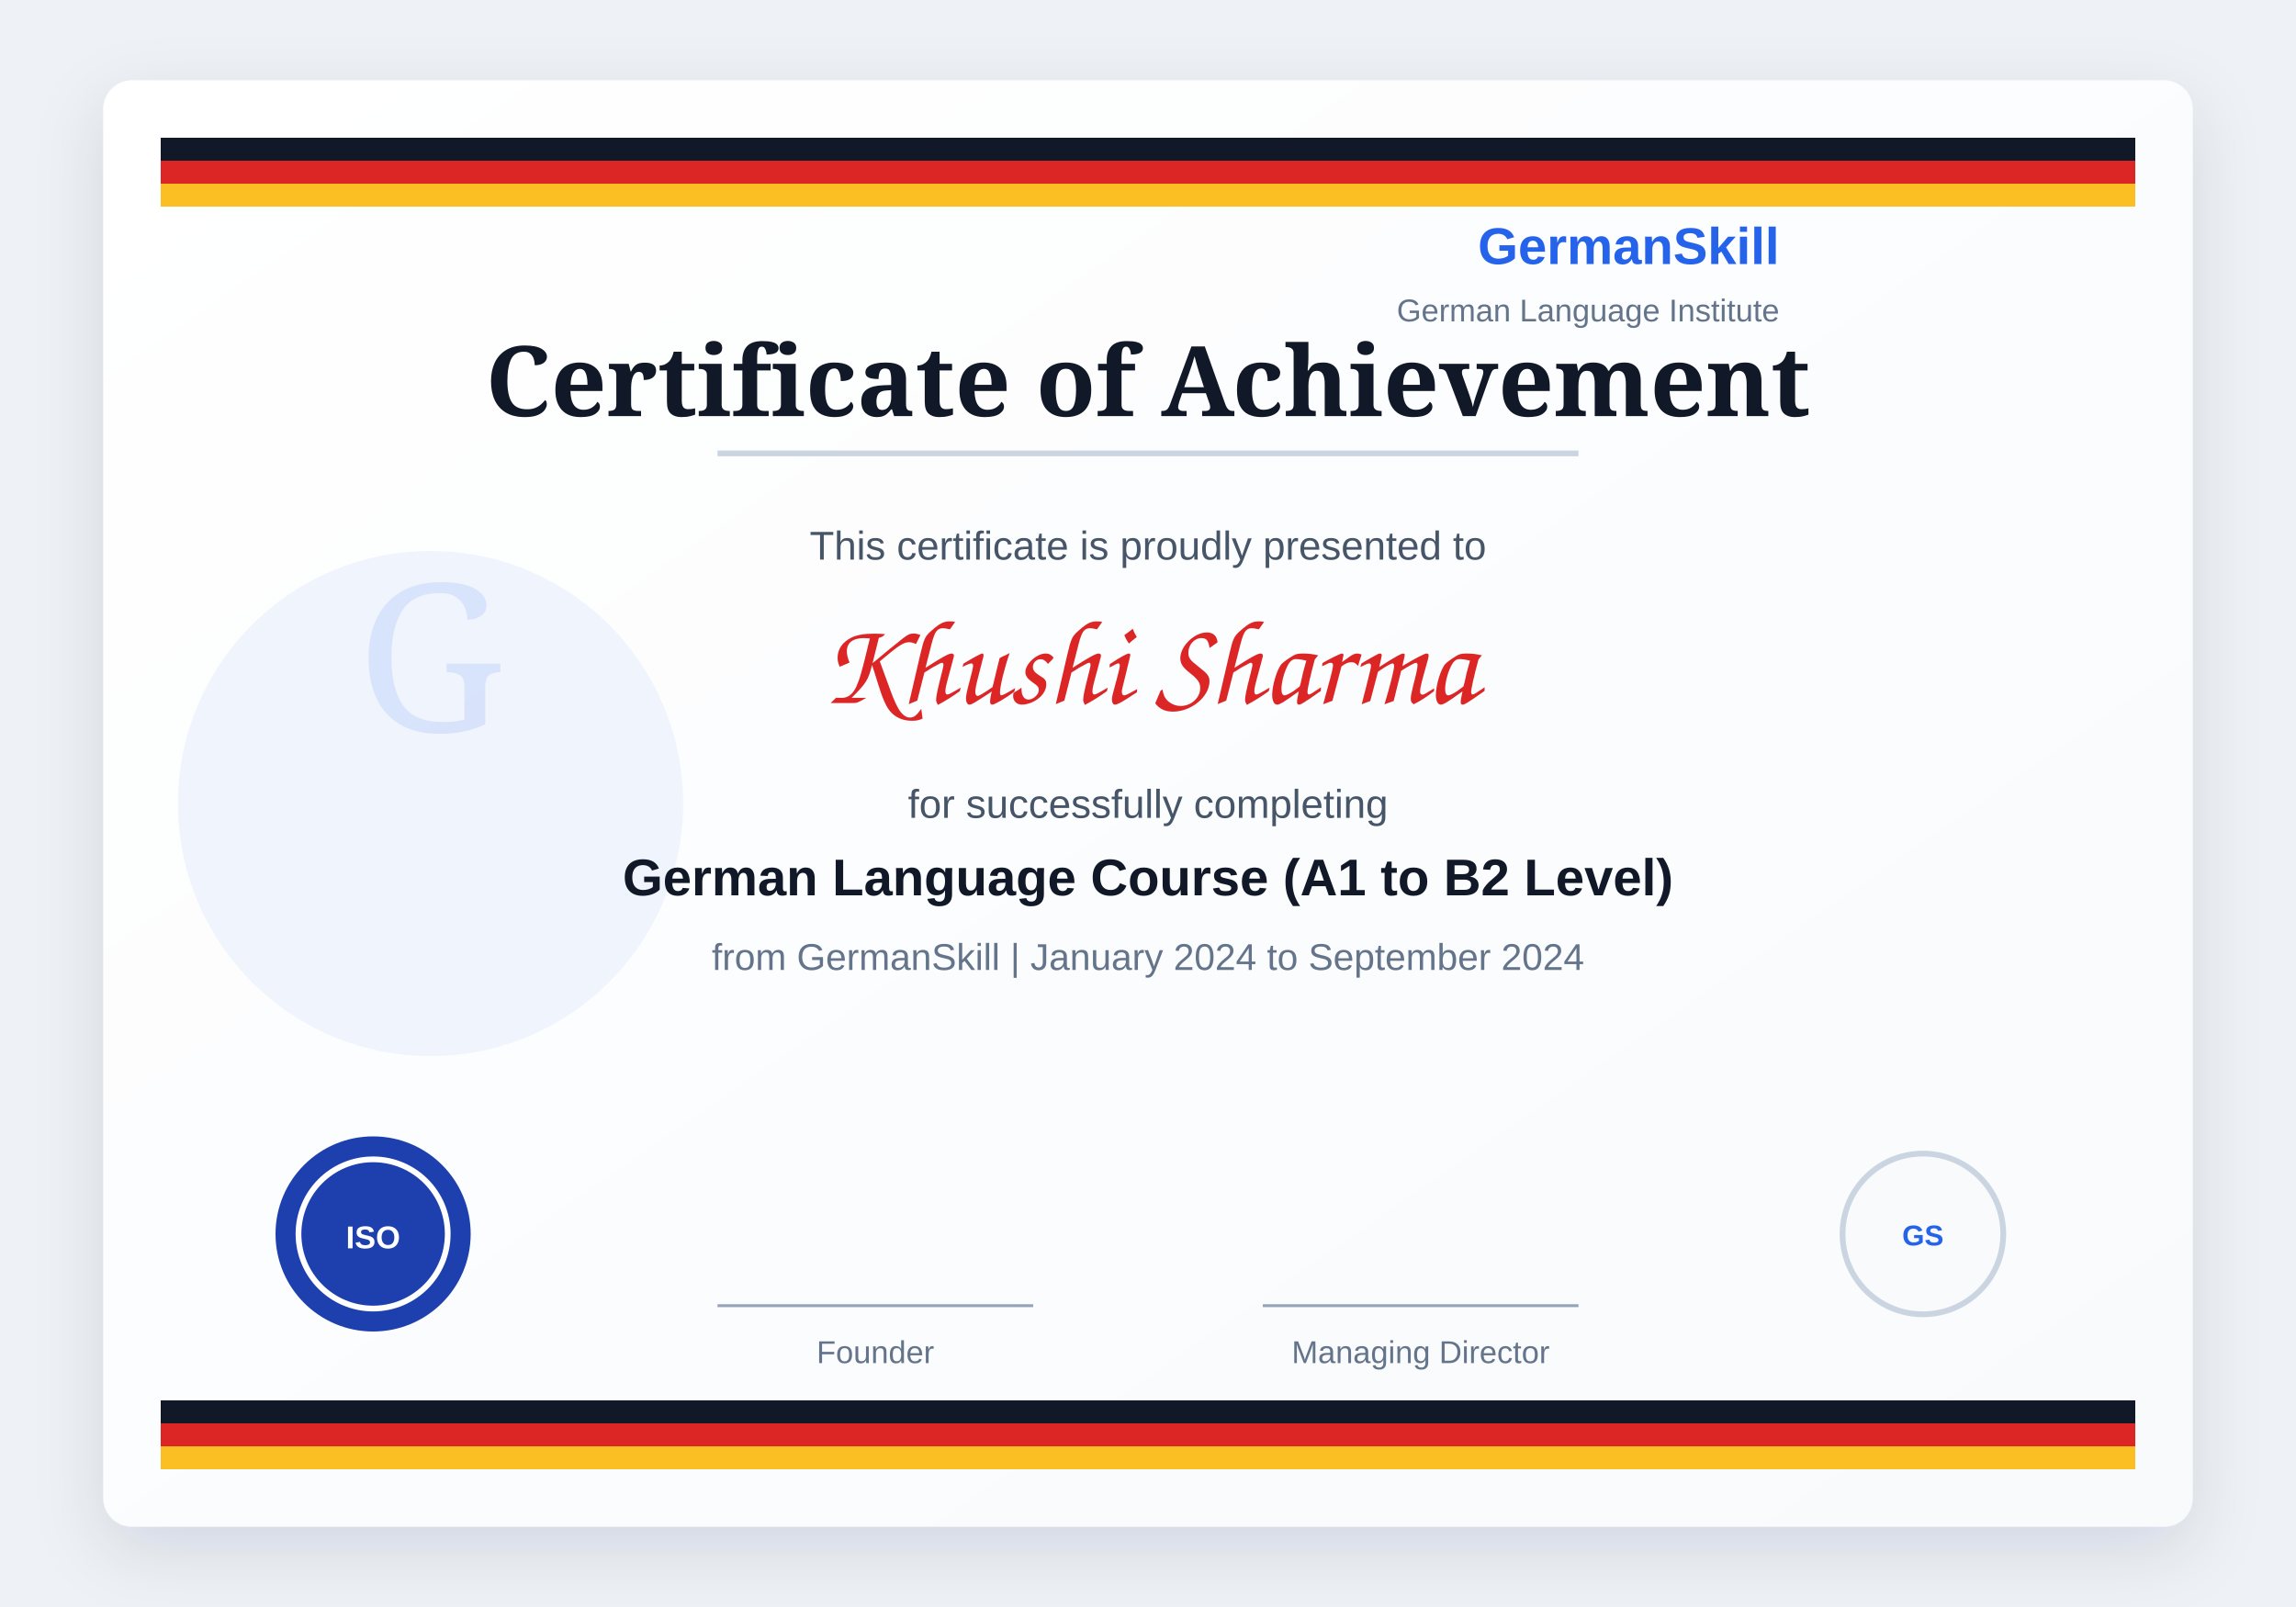
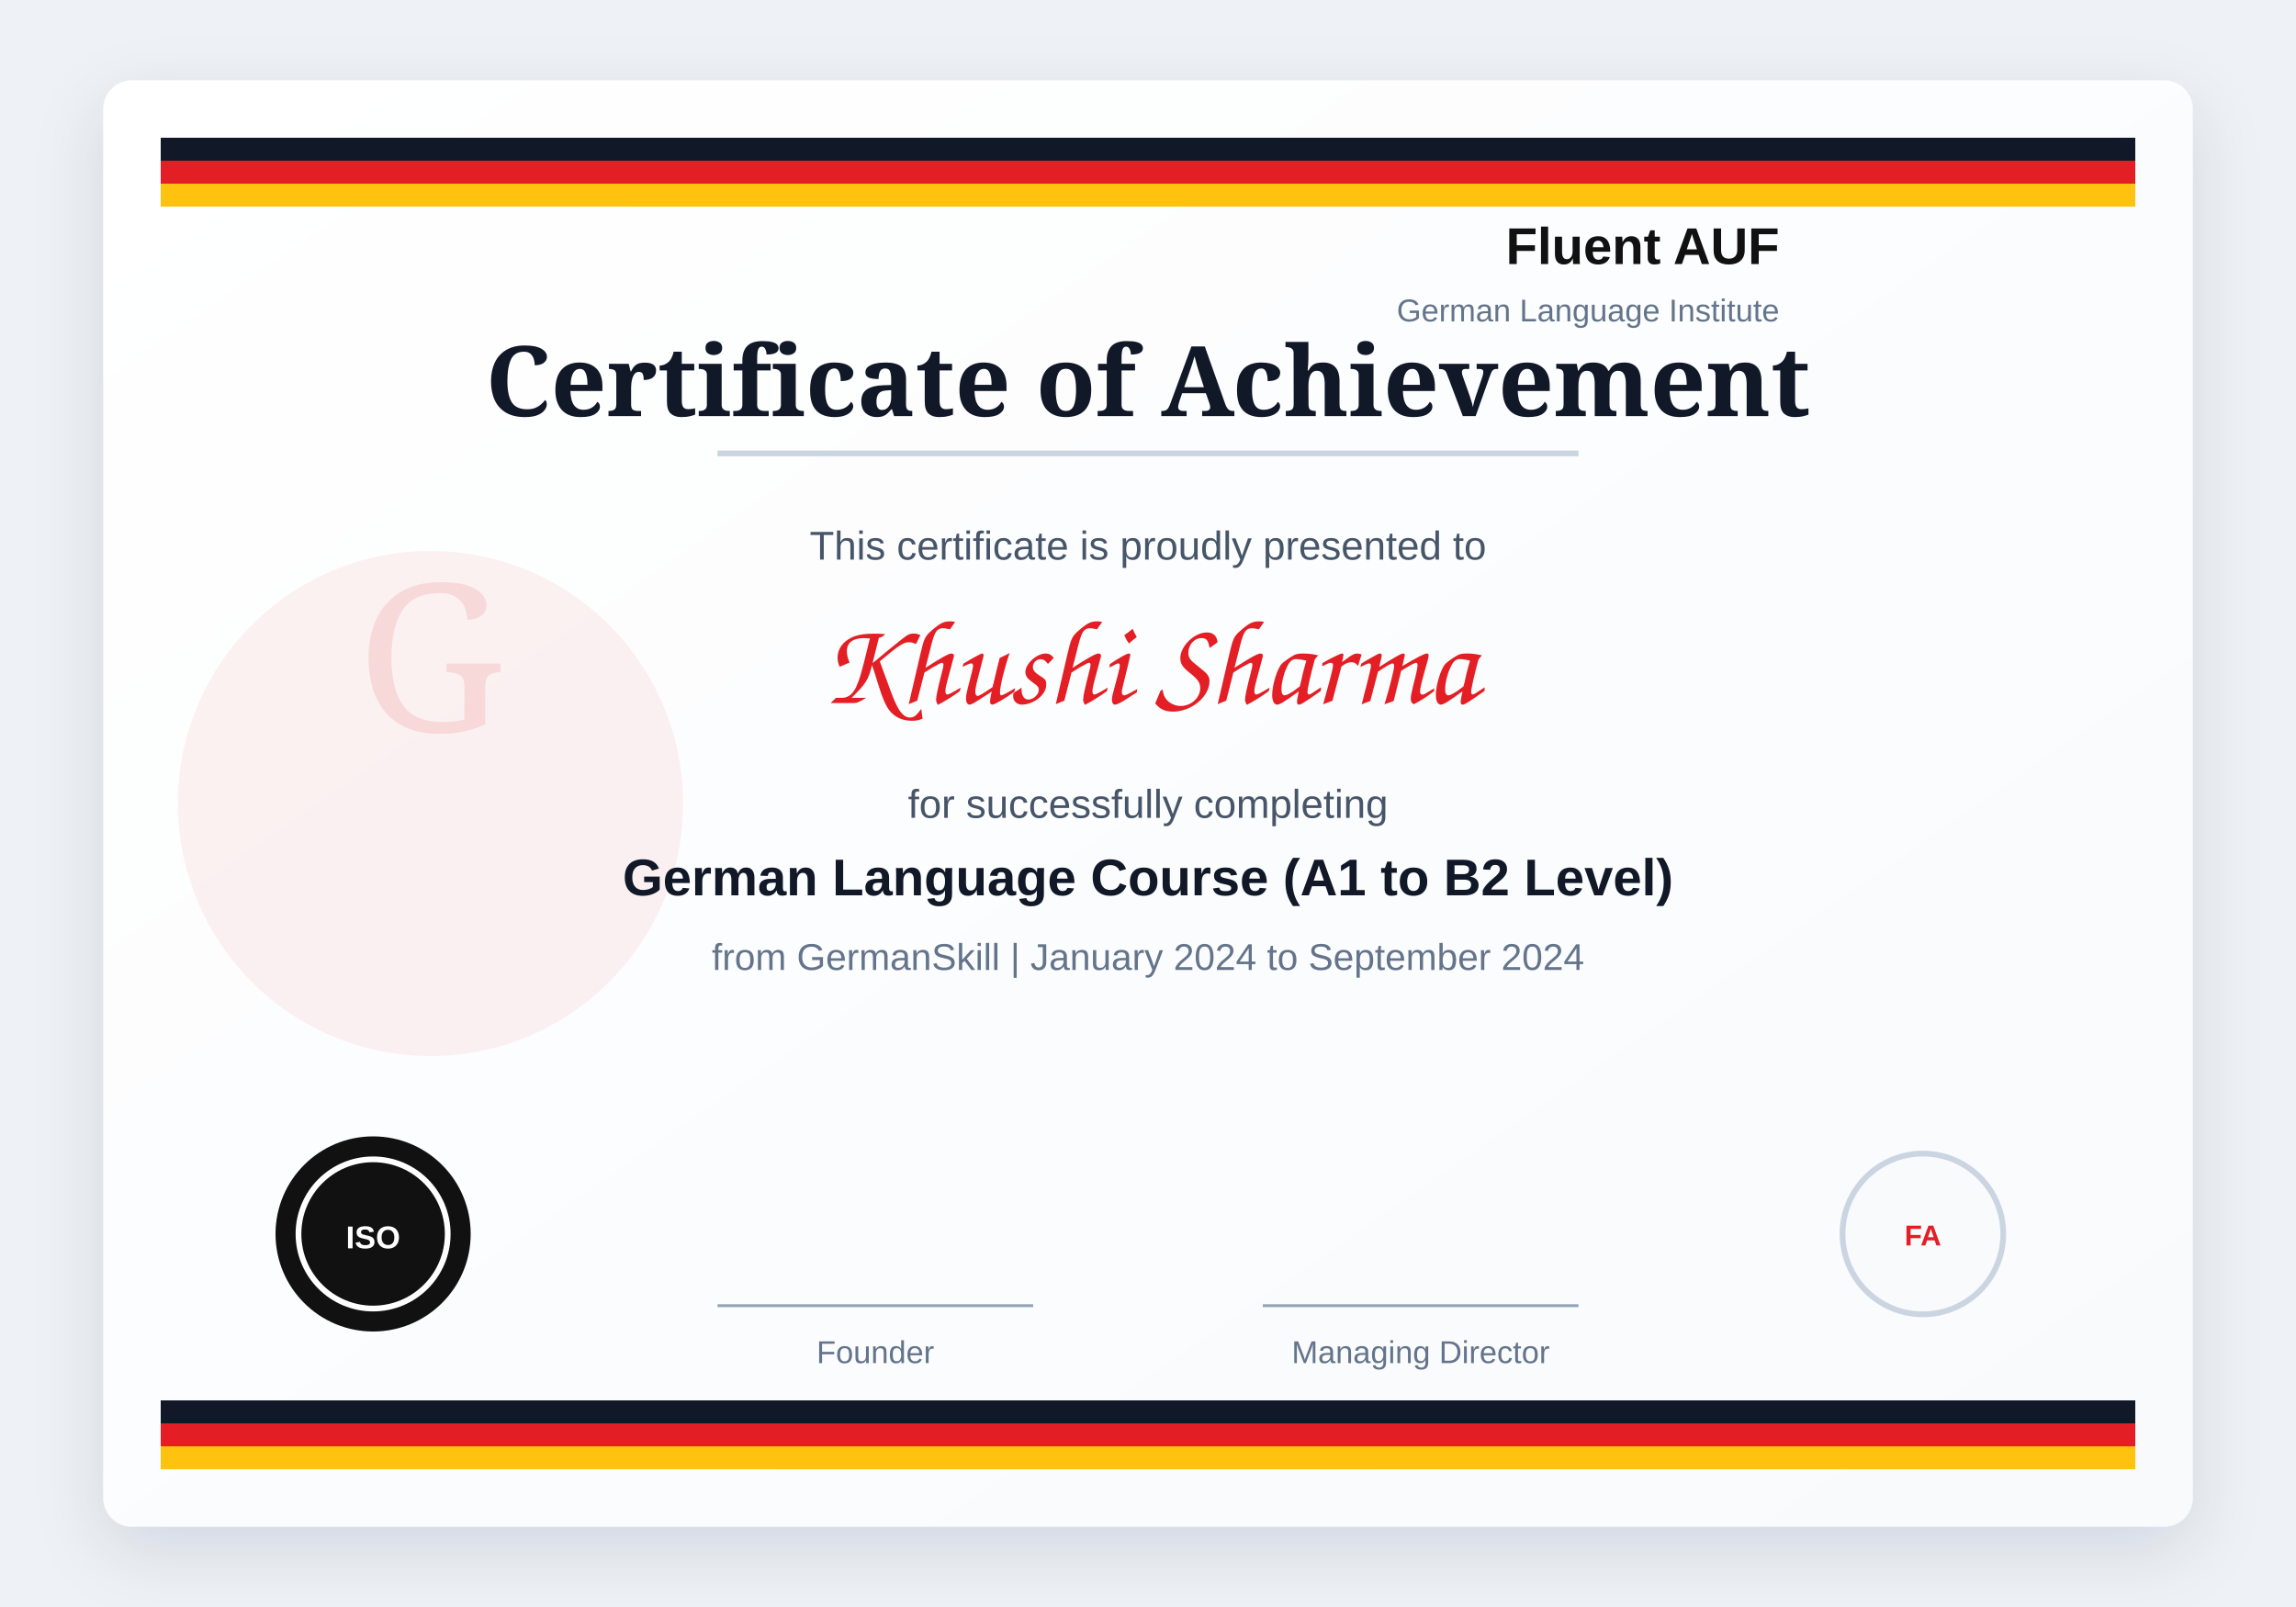
<svg xmlns="http://www.w3.org/2000/svg" viewBox="0 0 800 560" role="img" aria-label="GermanSkill certificate sample">
  <defs>
    <linearGradient id="paper" x1="0%" y1="0%" x2="100%" y2="100%">
      <stop offset="0%" stop-color="#ffffff" />
      <stop offset="100%" stop-color="#f8fafc" />
    </linearGradient>
    <filter id="shadow" x="-10%" y="-10%" width="120%" height="120%">
      <feDropShadow dx="0" dy="8" stdDeviation="12" flood-color="#0f172a" flood-opacity="0.12" />
    </filter>
  </defs>
  <rect width="800" height="560" fill="#eef2f7" />
  <rect x="36" y="28" width="728" height="504" rx="10" fill="url(#paper)" filter="url(#shadow)" />
  <rect x="56" y="48" width="688" height="8" fill="#111827" />
-   <rect x="56" y="56" width="688" height="8" fill="#dc2626" />
-   <rect x="56" y="64" width="688" height="8" fill="#fbbf24" />
+   <rect x="56" y="56" width="688" height="8" fill="#e31e24" />
+   <rect x="56" y="64" width="688" height="8" fill="#ffc20e" />
  <rect x="56" y="488" width="688" height="8" fill="#111827" />
-   <rect x="56" y="496" width="688" height="8" fill="#dc2626" />
-   <rect x="56" y="504" width="688" height="8" fill="#fbbf24" />
-   <circle cx="150" cy="280" r="88" fill="#2563eb" opacity="0.06" />
-   <text x="150" y="255" text-anchor="middle" font-family="Georgia, serif" font-size="72" fill="#2563eb" opacity="0.12">G</text>
-   <text x="620" y="92" text-anchor="end" font-family="Segoe UI, Arial, sans-serif" font-size="18" font-weight="700" fill="#2563eb">GermanSkill</text>
+   <rect x="56" y="496" width="688" height="8" fill="#e31e24" />
+   <rect x="56" y="504" width="688" height="8" fill="#ffc20e" />
+   <circle cx="150" cy="280" r="88" fill="#e31e24" opacity="0.06" />
+   <text x="150" y="255" text-anchor="middle" font-family="Georgia, serif" font-size="72" fill="#e31e24" opacity="0.12">G</text>
+   <text x="620" y="92" text-anchor="end" font-family="Segoe UI, Arial, sans-serif" font-size="18" font-weight="700" fill="#111111">Fluent AUF</text>
  <text x="620" y="112" text-anchor="end" font-family="Segoe UI, Arial, sans-serif" font-size="11" fill="#64748b">German Language Institute</text>
  <text x="400" y="145" text-anchor="middle" font-family="Georgia, serif" font-size="34" font-weight="700" fill="#111827">Certificate of Achievement</text>
  <line x1="250" y1="158" x2="550" y2="158" stroke="#cbd5e1" stroke-width="2" />
  <text x="400" y="195" text-anchor="middle" font-family="Segoe UI, Arial, sans-serif" font-size="14" fill="#475569">This certificate is proudly presented to</text>
-   <text x="400" y="245" text-anchor="middle" font-family="Brush Script MT, Segoe Script, cursive" font-size="42" fill="#dc2626">Khushi Sharma</text>
+   <text x="400" y="245" text-anchor="middle" font-family="Brush Script MT, Segoe Script, cursive" font-size="42" fill="#e31e24">Khushi Sharma</text>
  <text x="400" y="285" text-anchor="middle" font-family="Segoe UI, Arial, sans-serif" font-size="14" fill="#475569">for successfully completing</text>
  <text x="400" y="312" text-anchor="middle" font-family="Segoe UI, Arial, sans-serif" font-size="18" font-weight="700" fill="#111827">German Language Course (A1 to B2 Level)</text>
  <text x="400" y="338" text-anchor="middle" font-family="Segoe UI, Arial, sans-serif" font-size="13" fill="#64748b">from GermanSkill | January 2024 to September 2024</text>
-   <circle cx="130" cy="430" r="34" fill="#1e40af" />
+   <circle cx="130" cy="430" r="34" fill="#111111" />
  <circle cx="130" cy="430" r="26" fill="none" stroke="#ffffff" stroke-width="2" />
  <text x="130" y="435" text-anchor="middle" font-family="Segoe UI, Arial, sans-serif" font-size="11" font-weight="700" fill="#ffffff">ISO</text>
  <line x1="250" y1="455" x2="360" y2="455" stroke="#94a3b8" stroke-width="1" />
  <text x="305" y="475" text-anchor="middle" font-family="Segoe UI, Arial, sans-serif" font-size="11" fill="#64748b">Founder</text>
  <line x1="440" y1="455" x2="550" y2="455" stroke="#94a3b8" stroke-width="1" />
  <text x="495" y="475" text-anchor="middle" font-family="Segoe UI, Arial, sans-serif" font-size="11" fill="#64748b">Managing Director</text>
  <circle cx="670" cy="430" r="28" fill="#f8fafc" stroke="#cbd5e1" stroke-width="2" />
-   <text x="670" y="434" text-anchor="middle" font-family="Segoe UI, Arial, sans-serif" font-size="10" font-weight="700" fill="#2563eb">GS</text>
+   <text x="670" y="434" text-anchor="middle" font-family="Segoe UI, Arial, sans-serif" font-size="10" font-weight="700" fill="#e31e24">FA</text>
</svg>
